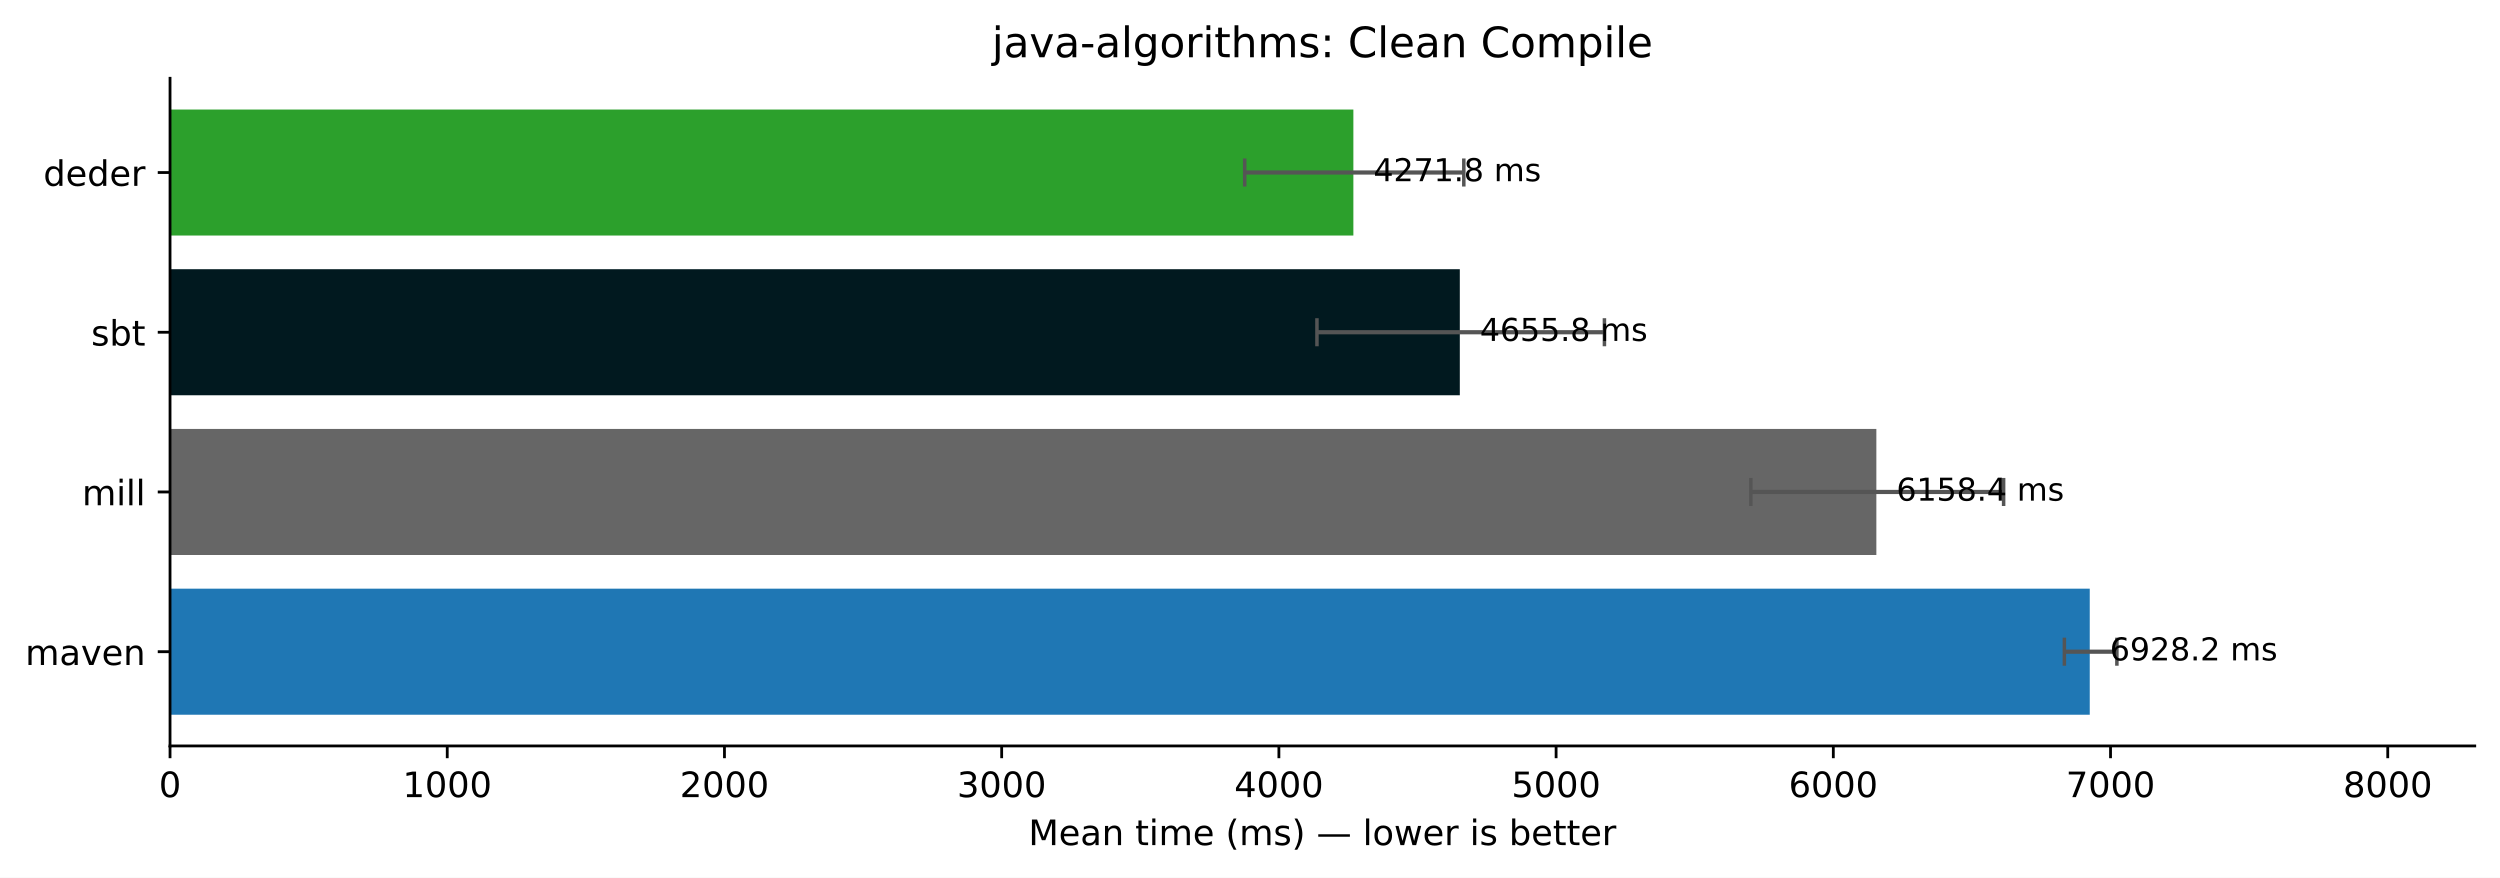
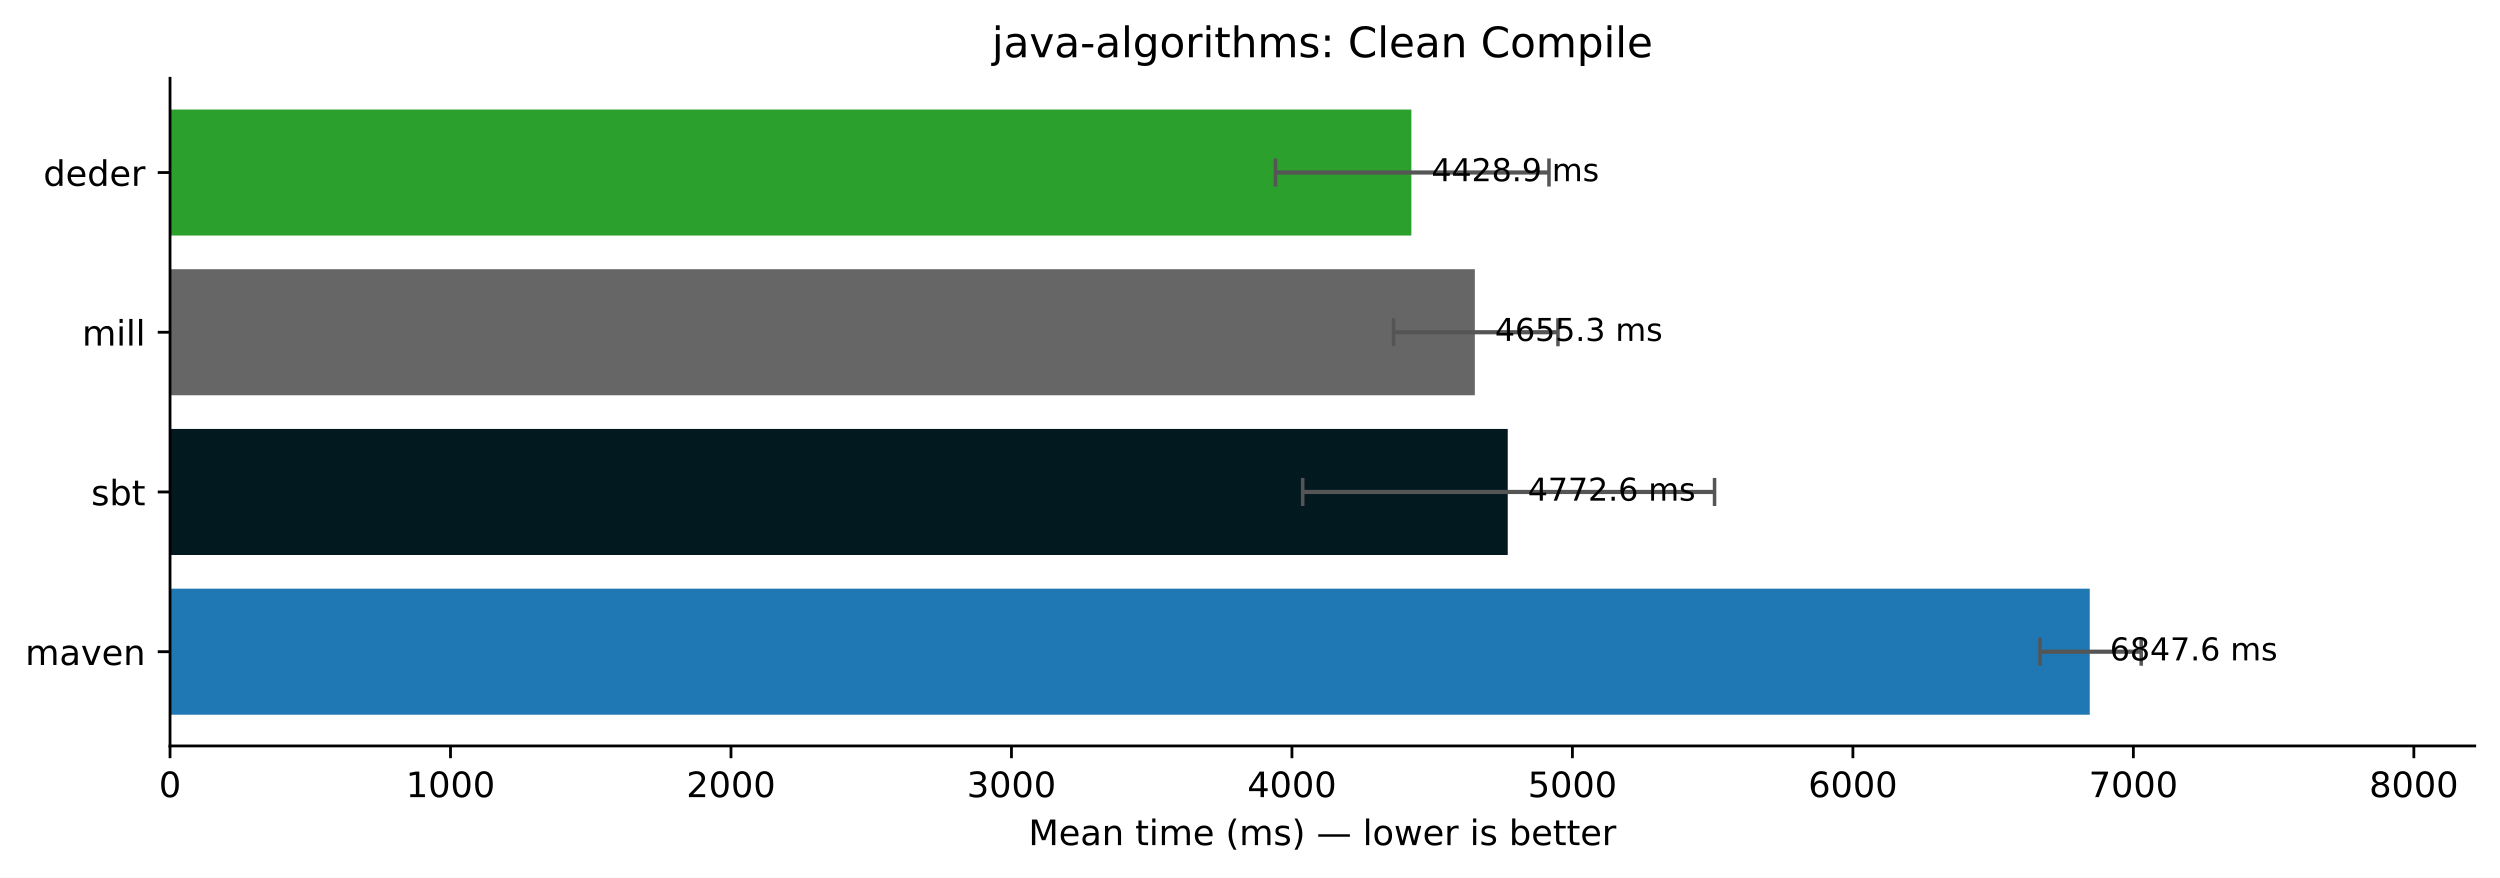
<svg xmlns="http://www.w3.org/2000/svg" xmlns:xlink="http://www.w3.org/1999/xlink" width="712.788pt" height="250.234pt" viewBox="0 0 712.788 250.234" version="1.1">
  <defs>
    <style type="text/css">*{stroke-linejoin: round; stroke-linecap: butt}</style>
  </defs>
  <g id="figure_1">
    <g id="patch_1">
      <path d="M 0 250.234  L 712.788 250.234  L 712.788 0  L 0 0  z " style="fill: #ffffff" />
    </g>
    <g id="axes_1">
      <g id="patch_2">
        <path d="M 48.478 212.678  L 705.588 212.678  L 705.588 22.318  L 48.478 22.318  z " style="fill: #ffffff" />
      </g>
      <g id="patch_3">
-         <path d="M 48.478 204.025  L 596.07 204.025  L 596.07 167.593  L 48.478 167.593  z " clip-path="url(#pa22b609c5b)" style="fill: #1f77b4; stroke: #ffffff; stroke-width: 0.5; stroke-linejoin: miter" />
+         <path d="M 48.478 204.025  L 596.07 204.025  L 596.07 167.593  L 48.478 167.593  z " clip-path="url(#p2ad911175c)" style="fill: #1f77b4; stroke: #ffffff; stroke-width: 0.5; stroke-linejoin: miter" />
      </g>
      <g id="patch_4">
-         <path d="M 48.478 158.485  L 535.228 158.485  L 535.228 122.052  L 48.478 122.052  z " clip-path="url(#pa22b609c5b)" style="fill: #666666; stroke: #ffffff; stroke-width: 0.5; stroke-linejoin: miter" />
+         <path d="M 48.478 158.485  L 430.131 158.485  L 430.131 122.052  L 48.478 122.052  z " clip-path="url(#p2ad911175c)" style="fill: #01191f; stroke: #ffffff; stroke-width: 0.5; stroke-linejoin: miter" />
      </g>
      <g id="patch_5">
-         <path d="M 48.478 112.944  L 416.465 112.944  L 416.465 76.512  L 48.478 76.512  z " clip-path="url(#pa22b609c5b)" style="fill: #01191f; stroke: #ffffff; stroke-width: 0.5; stroke-linejoin: miter" />
+         <path d="M 48.478 112.944  L 420.754 112.944  L 420.754 76.512  L 48.478 76.512  z " clip-path="url(#p2ad911175c)" style="fill: #666666; stroke: #ffffff; stroke-width: 0.5; stroke-linejoin: miter" />
      </g>
      <g id="patch_6">
-         <path d="M 48.478 67.403  L 386.116 67.403  L 386.116 30.971  L 48.478 30.971  z " clip-path="url(#pa22b609c5b)" style="fill: #2ca02c; stroke: #ffffff; stroke-width: 0.5; stroke-linejoin: miter" />
+         <path d="M 48.478 67.403  L 402.651 67.403  L 402.651 30.971  L 48.478 30.971  z " clip-path="url(#p2ad911175c)" style="fill: #2ca02c; stroke: #ffffff; stroke-width: 0.5; stroke-linejoin: miter" />
      </g>
      <g id="matplotlib.axis_1">
        <g id="xtick_1">
          <g id="line2d_1">
            <defs>
-               <path id="mae25817ad3" d="M 0 0  L 0 3.5  " style="stroke: #000000; stroke-width: 0.8" />
+               <path id="mafb161a034" d="M 0 0  L 0 3.5  " style="stroke: #000000; stroke-width: 0.8" />
            </defs>
            <g>
-               <use xlink:href="#mae25817ad3" x="48.478" y="212.678" style="stroke: #000000; stroke-width: 0.8" />
+               <use xlink:href="#mafb161a034" x="48.478" y="212.678" style="stroke: #000000; stroke-width: 0.8" />
            </g>
          </g>
          <g id="text_1">
            <g transform="translate(45.29688 227.2766) scale(0.1 -0.1)">
              <defs>
                <path id="DejaVuSans-30" d="M 2034 4250  Q 1547 4250 1301 3770  Q 1056 3291 1056 2328  Q 1056 1369 1301 889  Q 1547 409 2034 409  Q 2525 409 2770 889  Q 3016 1369 3016 2328  Q 3016 3291 2770 3770  Q 2525 4250 2034 4250  z M 2034 4750  Q 2819 4750 3233 4129  Q 3647 3509 3647 2328  Q 3647 1150 3233 529  Q 2819 -91 2034 -91  Q 1250 -91 836 529  Q 422 1150 422 2328  Q 422 3509 836 4129  Q 1250 4750 2034 4750  z " transform="scale(0.015625)" />
              </defs>
              <use xlink:href="#DejaVuSans-30" />
            </g>
          </g>
        </g>
        <g id="xtick_2">
          <g id="line2d_2">
            <g>
-               <use xlink:href="#mae25817ad3" x="127.516" y="212.678" style="stroke: #000000; stroke-width: 0.8" />
+               <use xlink:href="#mafb161a034" x="128.446" y="212.678" style="stroke: #000000; stroke-width: 0.8" />
            </g>
          </g>
          <g id="text_2">
-             <g transform="translate(114.7911 227.2766) scale(0.1 -0.1)">
+             <g transform="translate(115.7213 227.2766) scale(0.1 -0.1)">
              <defs>
                <path id="DejaVuSans-31" d="M 794 531  L 1825 531  L 1825 4091  L 703 3866  L 703 4441  L 1819 4666  L 2450 4666  L 2450 531  L 3481 531  L 3481 0  L 794 0  L 794 531  z " transform="scale(0.015625)" />
              </defs>
              <use xlink:href="#DejaVuSans-31" />
              <use xlink:href="#DejaVuSans-30" transform="translate(63.62305 0)" />
              <use xlink:href="#DejaVuSans-30" transform="translate(127.2461 0)" />
              <use xlink:href="#DejaVuSans-30" transform="translate(190.8691 0)" />
            </g>
          </g>
        </g>
        <g id="xtick_3">
          <g id="line2d_3">
            <g>
-               <use xlink:href="#mae25817ad3" x="206.554" y="212.678" style="stroke: #000000; stroke-width: 0.8" />
+               <use xlink:href="#mafb161a034" x="208.414" y="212.678" style="stroke: #000000; stroke-width: 0.8" />
            </g>
          </g>
          <g id="text_3">
-             <g transform="translate(193.8291 227.2766) scale(0.1 -0.1)">
+             <g transform="translate(195.6894 227.2766) scale(0.1 -0.1)">
              <defs>
                <path id="DejaVuSans-32" d="M 1228 531  L 3431 531  L 3431 0  L 469 0  L 469 531  Q 828 903 1448 1529  Q 2069 2156 2228 2338  Q 2531 2678 2651 2914  Q 2772 3150 2772 3378  Q 2772 3750 2511 3984  Q 2250 4219 1831 4219  Q 1534 4219 1204 4116  Q 875 4013 500 3803  L 500 4441  Q 881 4594 1212 4672  Q 1544 4750 1819 4750  Q 2544 4750 2975 4387  Q 3406 4025 3406 3419  Q 3406 3131 3298 2873  Q 3191 2616 2906 2266  Q 2828 2175 2409 1742  Q 1991 1309 1228 531  z " transform="scale(0.015625)" />
              </defs>
              <use xlink:href="#DejaVuSans-32" />
              <use xlink:href="#DejaVuSans-30" transform="translate(63.62305 0)" />
              <use xlink:href="#DejaVuSans-30" transform="translate(127.2461 0)" />
              <use xlink:href="#DejaVuSans-30" transform="translate(190.8691 0)" />
            </g>
          </g>
        </g>
        <g id="xtick_4">
          <g id="line2d_4">
            <g>
-               <use xlink:href="#mae25817ad3" x="285.592" y="212.678" style="stroke: #000000; stroke-width: 0.8" />
+               <use xlink:href="#mafb161a034" x="288.383" y="212.678" style="stroke: #000000; stroke-width: 0.8" />
            </g>
          </g>
          <g id="text_4">
-             <g transform="translate(272.8671 227.2766) scale(0.1 -0.1)">
+             <g transform="translate(275.6575 227.2766) scale(0.1 -0.1)">
              <defs>
                <path id="DejaVuSans-33" d="M 2597 2516  Q 3050 2419 3304 2112  Q 3559 1806 3559 1356  Q 3559 666 3084 287  Q 2609 -91 1734 -91  Q 1441 -91 1130 -33  Q 819 25 488 141  L 488 750  Q 750 597 1062 519  Q 1375 441 1716 441  Q 2309 441 2620 675  Q 2931 909 2931 1356  Q 2931 1769 2642 2001  Q 2353 2234 1838 2234  L 1294 2234  L 1294 2753  L 1863 2753  Q 2328 2753 2575 2939  Q 2822 3125 2822 3475  Q 2822 3834 2567 4026  Q 2313 4219 1838 4219  Q 1578 4219 1281 4162  Q 984 4106 628 3988  L 628 4550  Q 988 4650 1302 4700  Q 1616 4750 1894 4750  Q 2613 4750 3031 4423  Q 3450 4097 3450 3541  Q 3450 3153 3228 2886  Q 3006 2619 2597 2516  z " transform="scale(0.015625)" />
              </defs>
              <use xlink:href="#DejaVuSans-33" />
              <use xlink:href="#DejaVuSans-30" transform="translate(63.62305 0)" />
              <use xlink:href="#DejaVuSans-30" transform="translate(127.2461 0)" />
              <use xlink:href="#DejaVuSans-30" transform="translate(190.8691 0)" />
            </g>
          </g>
        </g>
        <g id="xtick_5">
          <g id="line2d_5">
            <g>
-               <use xlink:href="#mae25817ad3" x="364.63" y="212.678" style="stroke: #000000; stroke-width: 0.8" />
+               <use xlink:href="#mafb161a034" x="368.351" y="212.678" style="stroke: #000000; stroke-width: 0.8" />
            </g>
          </g>
          <g id="text_5">
-             <g transform="translate(351.905 227.2766) scale(0.1 -0.1)">
+             <g transform="translate(355.6257 227.2766) scale(0.1 -0.1)">
              <defs>
                <path id="DejaVuSans-34" d="M 2419 4116  L 825 1625  L 2419 1625  L 2419 4116  z M 2253 4666  L 3047 4666  L 3047 1625  L 3713 1625  L 3713 1100  L 3047 1100  L 3047 0  L 2419 0  L 2419 1100  L 313 1100  L 313 1709  L 2253 4666  z " transform="scale(0.015625)" />
              </defs>
              <use xlink:href="#DejaVuSans-34" />
              <use xlink:href="#DejaVuSans-30" transform="translate(63.62305 0)" />
              <use xlink:href="#DejaVuSans-30" transform="translate(127.2461 0)" />
              <use xlink:href="#DejaVuSans-30" transform="translate(190.8691 0)" />
            </g>
          </g>
        </g>
        <g id="xtick_6">
          <g id="line2d_6">
            <g>
-               <use xlink:href="#mae25817ad3" x="443.668" y="212.678" style="stroke: #000000; stroke-width: 0.8" />
+               <use xlink:href="#mafb161a034" x="448.319" y="212.678" style="stroke: #000000; stroke-width: 0.8" />
            </g>
          </g>
          <g id="text_6">
-             <g transform="translate(430.943 227.2766) scale(0.1 -0.1)">
+             <g transform="translate(435.5938 227.2766) scale(0.1 -0.1)">
              <defs>
                <path id="DejaVuSans-35" d="M 691 4666  L 3169 4666  L 3169 4134  L 1269 4134  L 1269 2991  Q 1406 3038 1543 3061  Q 1681 3084 1819 3084  Q 2600 3084 3056 2656  Q 3513 2228 3513 1497  Q 3513 744 3044 326  Q 2575 -91 1722 -91  Q 1428 -91 1123 -41  Q 819 9 494 109  L 494 744  Q 775 591 1075 516  Q 1375 441 1709 441  Q 2250 441 2565 725  Q 2881 1009 2881 1497  Q 2881 1984 2565 2268  Q 2250 2553 1709 2553  Q 1456 2553 1204 2497  Q 953 2441 691 2322  L 691 4666  z " transform="scale(0.015625)" />
              </defs>
              <use xlink:href="#DejaVuSans-35" />
              <use xlink:href="#DejaVuSans-30" transform="translate(63.62305 0)" />
              <use xlink:href="#DejaVuSans-30" transform="translate(127.2461 0)" />
              <use xlink:href="#DejaVuSans-30" transform="translate(190.8691 0)" />
            </g>
          </g>
        </g>
        <g id="xtick_7">
          <g id="line2d_7">
            <g>
-               <use xlink:href="#mae25817ad3" x="522.706" y="212.678" style="stroke: #000000; stroke-width: 0.8" />
+               <use xlink:href="#mafb161a034" x="528.287" y="212.678" style="stroke: #000000; stroke-width: 0.8" />
            </g>
          </g>
          <g id="text_7">
-             <g transform="translate(509.981 227.2766) scale(0.1 -0.1)">
+             <g transform="translate(515.562 227.2766) scale(0.1 -0.1)">
              <defs>
                <path id="DejaVuSans-36" d="M 2113 2584  Q 1688 2584 1439 2293  Q 1191 2003 1191 1497  Q 1191 994 1439 701  Q 1688 409 2113 409  Q 2538 409 2786 701  Q 3034 994 3034 1497  Q 3034 2003 2786 2293  Q 2538 2584 2113 2584  z M 3366 4563  L 3366 3988  Q 3128 4100 2886 4159  Q 2644 4219 2406 4219  Q 1781 4219 1451 3797  Q 1122 3375 1075 2522  Q 1259 2794 1537 2939  Q 1816 3084 2150 3084  Q 2853 3084 3261 2657  Q 3669 2231 3669 1497  Q 3669 778 3244 343  Q 2819 -91 2113 -91  Q 1303 -91 875 529  Q 447 1150 447 2328  Q 447 3434 972 4092  Q 1497 4750 2381 4750  Q 2619 4750 2861 4703  Q 3103 4656 3366 4563  z " transform="scale(0.015625)" />
              </defs>
              <use xlink:href="#DejaVuSans-36" />
              <use xlink:href="#DejaVuSans-30" transform="translate(63.62305 0)" />
              <use xlink:href="#DejaVuSans-30" transform="translate(127.2461 0)" />
              <use xlink:href="#DejaVuSans-30" transform="translate(190.8691 0)" />
            </g>
          </g>
        </g>
        <g id="xtick_8">
          <g id="line2d_8">
            <g>
-               <use xlink:href="#mae25817ad3" x="601.744" y="212.678" style="stroke: #000000; stroke-width: 0.8" />
+               <use xlink:href="#mafb161a034" x="608.255" y="212.678" style="stroke: #000000; stroke-width: 0.8" />
            </g>
          </g>
          <g id="text_8">
-             <g transform="translate(589.019 227.2766) scale(0.1 -0.1)">
+             <g transform="translate(595.5301 227.2766) scale(0.1 -0.1)">
              <defs>
                <path id="DejaVuSans-37" d="M 525 4666  L 3525 4666  L 3525 4397  L 1831 0  L 1172 0  L 2766 4134  L 525 4134  L 525 4666  z " transform="scale(0.015625)" />
              </defs>
              <use xlink:href="#DejaVuSans-37" />
              <use xlink:href="#DejaVuSans-30" transform="translate(63.62305 0)" />
              <use xlink:href="#DejaVuSans-30" transform="translate(127.2461 0)" />
              <use xlink:href="#DejaVuSans-30" transform="translate(190.8691 0)" />
            </g>
          </g>
        </g>
        <g id="xtick_9">
          <g id="line2d_9">
            <g>
-               <use xlink:href="#mae25817ad3" x="680.782" y="212.678" style="stroke: #000000; stroke-width: 0.8" />
+               <use xlink:href="#mafb161a034" x="688.223" y="212.678" style="stroke: #000000; stroke-width: 0.8" />
            </g>
          </g>
          <g id="text_9">
-             <g transform="translate(668.057 227.2766) scale(0.1 -0.1)">
+             <g transform="translate(675.4983 227.2766) scale(0.1 -0.1)">
              <defs>
                <path id="DejaVuSans-38" d="M 2034 2216  Q 1584 2216 1326 1975  Q 1069 1734 1069 1313  Q 1069 891 1326 650  Q 1584 409 2034 409  Q 2484 409 2743 651  Q 3003 894 3003 1313  Q 3003 1734 2745 1975  Q 2488 2216 2034 2216  z M 1403 2484  Q 997 2584 770 2862  Q 544 3141 544 3541  Q 544 4100 942 4425  Q 1341 4750 2034 4750  Q 2731 4750 3128 4425  Q 3525 4100 3525 3541  Q 3525 3141 3298 2862  Q 3072 2584 2669 2484  Q 3125 2378 3379 2068  Q 3634 1759 3634 1313  Q 3634 634 3220 271  Q 2806 -91 2034 -91  Q 1263 -91 848 271  Q 434 634 434 1313  Q 434 1759 690 2068  Q 947 2378 1403 2484  z M 1172 3481  Q 1172 3119 1398 2916  Q 1625 2713 2034 2713  Q 2441 2713 2670 2916  Q 2900 3119 2900 3481  Q 2900 3844 2670 4047  Q 2441 4250 2034 4250  Q 1625 4250 1398 4047  Q 1172 3844 1172 3481  z " transform="scale(0.015625)" />
              </defs>
              <use xlink:href="#DejaVuSans-38" />
              <use xlink:href="#DejaVuSans-30" transform="translate(63.62305 0)" />
              <use xlink:href="#DejaVuSans-30" transform="translate(127.2461 0)" />
              <use xlink:href="#DejaVuSans-30" transform="translate(190.8691 0)" />
            </g>
          </g>
        </g>
        <g id="text_10">
          <g transform="translate(293.2362 240.9547) scale(0.1 -0.1)">
            <defs>
              <path id="DejaVuSans-4d" d="M 628 4666  L 1569 4666  L 2759 1491  L 3956 4666  L 4897 4666  L 4897 0  L 4281 0  L 4281 4097  L 3078 897  L 2444 897  L 1241 4097  L 1241 0  L 628 0  L 628 4666  z " transform="scale(0.015625)" />
              <path id="DejaVuSans-65" d="M 3597 1894  L 3597 1613  L 953 1613  Q 991 1019 1311 708  Q 1631 397 2203 397  Q 2534 397 2845 478  Q 3156 559 3463 722  L 3463 178  Q 3153 47 2828 -22  Q 2503 -91 2169 -91  Q 1331 -91 842 396  Q 353 884 353 1716  Q 353 2575 817 3079  Q 1281 3584 2069 3584  Q 2775 3584 3186 3129  Q 3597 2675 3597 1894  z M 3022 2063  Q 3016 2534 2758 2815  Q 2500 3097 2075 3097  Q 1594 3097 1305 2825  Q 1016 2553 972 2059  L 3022 2063  z " transform="scale(0.015625)" />
              <path id="DejaVuSans-61" d="M 2194 1759  Q 1497 1759 1228 1600  Q 959 1441 959 1056  Q 959 750 1161 570  Q 1363 391 1709 391  Q 2188 391 2477 730  Q 2766 1069 2766 1631  L 2766 1759  L 2194 1759  z M 3341 1997  L 3341 0  L 2766 0  L 2766 531  Q 2569 213 2275 61  Q 1981 -91 1556 -91  Q 1019 -91 701 211  Q 384 513 384 1019  Q 384 1609 779 1909  Q 1175 2209 1959 2209  L 2766 2209  L 2766 2266  Q 2766 2663 2505 2880  Q 2244 3097 1772 3097  Q 1472 3097 1187 3025  Q 903 2953 641 2809  L 641 3341  Q 956 3463 1253 3523  Q 1550 3584 1831 3584  Q 2591 3584 2966 3190  Q 3341 2797 3341 1997  z " transform="scale(0.015625)" />
              <path id="DejaVuSans-6e" d="M 3513 2113  L 3513 0  L 2938 0  L 2938 2094  Q 2938 2591 2744 2837  Q 2550 3084 2163 3084  Q 1697 3084 1428 2787  Q 1159 2491 1159 1978  L 1159 0  L 581 0  L 581 3500  L 1159 3500  L 1159 2956  Q 1366 3272 1645 3428  Q 1925 3584 2291 3584  Q 2894 3584 3203 3211  Q 3513 2838 3513 2113  z " transform="scale(0.015625)" />
              <path id="DejaVuSans-20" transform="scale(0.015625)" />
              <path id="DejaVuSans-74" d="M 1172 4494  L 1172 3500  L 2356 3500  L 2356 3053  L 1172 3053  L 1172 1153  Q 1172 725 1289 603  Q 1406 481 1766 481  L 2356 481  L 2356 0  L 1766 0  Q 1100 0 847 248  Q 594 497 594 1153  L 594 3053  L 172 3053  L 172 3500  L 594 3500  L 594 4494  L 1172 4494  z " transform="scale(0.015625)" />
              <path id="DejaVuSans-69" d="M 603 3500  L 1178 3500  L 1178 0  L 603 0  L 603 3500  z M 603 4863  L 1178 4863  L 1178 4134  L 603 4134  L 603 4863  z " transform="scale(0.015625)" />
              <path id="DejaVuSans-6d" d="M 3328 2828  Q 3544 3216 3844 3400  Q 4144 3584 4550 3584  Q 5097 3584 5394 3201  Q 5691 2819 5691 2113  L 5691 0  L 5113 0  L 5113 2094  Q 5113 2597 4934 2840  Q 4756 3084 4391 3084  Q 3944 3084 3684 2787  Q 3425 2491 3425 1978  L 3425 0  L 2847 0  L 2847 2094  Q 2847 2600 2669 2842  Q 2491 3084 2119 3084  Q 1678 3084 1418 2786  Q 1159 2488 1159 1978  L 1159 0  L 581 0  L 581 3500  L 1159 3500  L 1159 2956  Q 1356 3278 1631 3431  Q 1906 3584 2284 3584  Q 2666 3584 2933 3390  Q 3200 3197 3328 2828  z " transform="scale(0.015625)" />
              <path id="DejaVuSans-28" d="M 1984 4856  Q 1566 4138 1362 3434  Q 1159 2731 1159 2009  Q 1159 1288 1364 580  Q 1569 -128 1984 -844  L 1484 -844  Q 1016 -109 783 600  Q 550 1309 550 2009  Q 550 2706 781 3412  Q 1013 4119 1484 4856  L 1984 4856  z " transform="scale(0.015625)" />
              <path id="DejaVuSans-73" d="M 2834 3397  L 2834 2853  Q 2591 2978 2328 3040  Q 2066 3103 1784 3103  Q 1356 3103 1142 2972  Q 928 2841 928 2578  Q 928 2378 1081 2264  Q 1234 2150 1697 2047  L 1894 2003  Q 2506 1872 2764 1633  Q 3022 1394 3022 966  Q 3022 478 2636 193  Q 2250 -91 1575 -91  Q 1294 -91 989 -36  Q 684 19 347 128  L 347 722  Q 666 556 975 473  Q 1284 391 1588 391  Q 1994 391 2212 530  Q 2431 669 2431 922  Q 2431 1156 2273 1281  Q 2116 1406 1581 1522  L 1381 1569  Q 847 1681 609 1914  Q 372 2147 372 2553  Q 372 3047 722 3315  Q 1072 3584 1716 3584  Q 2034 3584 2315 3537  Q 2597 3491 2834 3397  z " transform="scale(0.015625)" />
              <path id="DejaVuSans-29" d="M 513 4856  L 1013 4856  Q 1481 4119 1714 3412  Q 1947 2706 1947 2009  Q 1947 1309 1714 600  Q 1481 -109 1013 -844  L 513 -844  Q 928 -128 1133 580  Q 1338 1288 1338 2009  Q 1338 2731 1133 3434  Q 928 4138 513 4856  z " transform="scale(0.015625)" />
              <path id="DejaVuSans-2014" d="M 313 1978  L 6088 1978  L 6088 1528  L 313 1528  L 313 1978  z " transform="scale(0.015625)" />
              <path id="DejaVuSans-6c" d="M 603 4863  L 1178 4863  L 1178 0  L 603 0  L 603 4863  z " transform="scale(0.015625)" />
              <path id="DejaVuSans-6f" d="M 1959 3097  Q 1497 3097 1228 2736  Q 959 2375 959 1747  Q 959 1119 1226 758  Q 1494 397 1959 397  Q 2419 397 2687 759  Q 2956 1122 2956 1747  Q 2956 2369 2687 2733  Q 2419 3097 1959 3097  z M 1959 3584  Q 2709 3584 3137 3096  Q 3566 2609 3566 1747  Q 3566 888 3137 398  Q 2709 -91 1959 -91  Q 1206 -91 779 398  Q 353 888 353 1747  Q 353 2609 779 3096  Q 1206 3584 1959 3584  z " transform="scale(0.015625)" />
              <path id="DejaVuSans-77" d="M 269 3500  L 844 3500  L 1563 769  L 2278 3500  L 2956 3500  L 3675 769  L 4391 3500  L 4966 3500  L 4050 0  L 3372 0  L 2619 2869  L 1863 0  L 1184 0  L 269 3500  z " transform="scale(0.015625)" />
              <path id="DejaVuSans-72" d="M 2631 2963  Q 2534 3019 2420 3045  Q 2306 3072 2169 3072  Q 1681 3072 1420 2755  Q 1159 2438 1159 1844  L 1159 0  L 581 0  L 581 3500  L 1159 3500  L 1159 2956  Q 1341 3275 1631 3429  Q 1922 3584 2338 3584  Q 2397 3584 2469 3576  Q 2541 3569 2628 3553  L 2631 2963  z " transform="scale(0.015625)" />
              <path id="DejaVuSans-62" d="M 3116 1747  Q 3116 2381 2855 2742  Q 2594 3103 2138 3103  Q 1681 3103 1420 2742  Q 1159 2381 1159 1747  Q 1159 1113 1420 752  Q 1681 391 2138 391  Q 2594 391 2855 752  Q 3116 1113 3116 1747  z M 1159 2969  Q 1341 3281 1617 3432  Q 1894 3584 2278 3584  Q 2916 3584 3314 3078  Q 3713 2572 3713 1747  Q 3713 922 3314 415  Q 2916 -91 2278 -91  Q 1894 -91 1617 61  Q 1341 213 1159 525  L 1159 0  L 581 0  L 581 4863  L 1159 4863  L 1159 2969  z " transform="scale(0.015625)" />
            </defs>
            <use xlink:href="#DejaVuSans-4d" />
            <use xlink:href="#DejaVuSans-65" transform="translate(86.2793 0)" />
            <use xlink:href="#DejaVuSans-61" transform="translate(147.8027 0)" />
            <use xlink:href="#DejaVuSans-6e" transform="translate(209.082 0)" />
            <use xlink:href="#DejaVuSans-20" transform="translate(272.4609 0)" />
            <use xlink:href="#DejaVuSans-74" transform="translate(304.248 0)" />
            <use xlink:href="#DejaVuSans-69" transform="translate(343.457 0)" />
            <use xlink:href="#DejaVuSans-6d" transform="translate(371.2402 0)" />
            <use xlink:href="#DejaVuSans-65" transform="translate(468.6523 0)" />
            <use xlink:href="#DejaVuSans-20" transform="translate(530.1758 0)" />
            <use xlink:href="#DejaVuSans-28" transform="translate(561.9629 0)" />
            <use xlink:href="#DejaVuSans-6d" transform="translate(600.9766 0)" />
            <use xlink:href="#DejaVuSans-73" transform="translate(698.3887 0)" />
            <use xlink:href="#DejaVuSans-29" transform="translate(750.4883 0)" />
            <use xlink:href="#DejaVuSans-20" transform="translate(789.502 0)" />
            <use xlink:href="#DejaVuSans-2014" transform="translate(821.2891 0)" />
            <use xlink:href="#DejaVuSans-20" transform="translate(921.2891 0)" />
            <use xlink:href="#DejaVuSans-6c" transform="translate(953.0762 0)" />
            <use xlink:href="#DejaVuSans-6f" transform="translate(980.8594 0)" />
            <use xlink:href="#DejaVuSans-77" transform="translate(1042.041 0)" />
            <use xlink:href="#DejaVuSans-65" transform="translate(1123.828 0)" />
            <use xlink:href="#DejaVuSans-72" transform="translate(1185.352 0)" />
            <use xlink:href="#DejaVuSans-20" transform="translate(1226.465 0)" />
            <use xlink:href="#DejaVuSans-69" transform="translate(1258.252 0)" />
            <use xlink:href="#DejaVuSans-73" transform="translate(1286.035 0)" />
            <use xlink:href="#DejaVuSans-20" transform="translate(1338.135 0)" />
            <use xlink:href="#DejaVuSans-62" transform="translate(1369.922 0)" />
            <use xlink:href="#DejaVuSans-65" transform="translate(1433.398 0)" />
            <use xlink:href="#DejaVuSans-74" transform="translate(1494.922 0)" />
            <use xlink:href="#DejaVuSans-74" transform="translate(1534.131 0)" />
            <use xlink:href="#DejaVuSans-65" transform="translate(1573.34 0)" />
            <use xlink:href="#DejaVuSans-72" transform="translate(1634.863 0)" />
          </g>
        </g>
      </g>
      <g id="matplotlib.axis_2">
        <g id="ytick_1">
          <g id="line2d_10">
            <defs>
-               <path id="m505c311926" d="M 0 0  L -3.5 0  " style="stroke: #000000; stroke-width: 0.8" />
+               <path id="m8e14755477" d="M 0 0  L -3.5 0  " style="stroke: #000000; stroke-width: 0.8" />
            </defs>
            <g>
-               <use xlink:href="#m505c311926" x="48.478" y="185.809" style="stroke: #000000; stroke-width: 0.8" />
+               <use xlink:href="#m8e14755477" x="48.478" y="185.809" style="stroke: #000000; stroke-width: 0.8" />
            </g>
          </g>
          <g id="text_11">
            <g transform="translate(7.2 189.6083) scale(0.1 -0.1)">
              <defs>
                <path id="DejaVuSans-76" d="M 191 3500  L 800 3500  L 1894 563  L 2988 3500  L 3597 3500  L 2284 0  L 1503 0  L 191 3500  z " transform="scale(0.015625)" />
              </defs>
              <use xlink:href="#DejaVuSans-6d" />
              <use xlink:href="#DejaVuSans-61" transform="translate(97.41211 0)" />
              <use xlink:href="#DejaVuSans-76" transform="translate(158.6914 0)" />
              <use xlink:href="#DejaVuSans-65" transform="translate(217.8711 0)" />
              <use xlink:href="#DejaVuSans-6e" transform="translate(279.3945 0)" />
            </g>
          </g>
        </g>
        <g id="ytick_2">
          <g id="line2d_11">
            <g>
-               <use xlink:href="#m505c311926" x="48.478" y="140.268" style="stroke: #000000; stroke-width: 0.8" />
+               <use xlink:href="#m8e14755477" x="48.478" y="140.268" style="stroke: #000000; stroke-width: 0.8" />
            </g>
          </g>
          <g id="text_12">
-             <g transform="translate(23.40312 144.0677) scale(0.1 -0.1)">
+             <g transform="translate(26 144.0677) scale(0.1 -0.1)">
+               <use xlink:href="#DejaVuSans-73" />
+               <use xlink:href="#DejaVuSans-62" transform="translate(52.09961 0)" />
+               <use xlink:href="#DejaVuSans-74" transform="translate(115.5762 0)" />
+             </g>
+           </g>
+         </g>
+         <g id="ytick_3">
+           <g id="line2d_12">
+             <g>
+               <use xlink:href="#m8e14755477" x="48.478" y="94.728" style="stroke: #000000; stroke-width: 0.8" />
+             </g>
+           </g>
+           <g id="text_13">
+             <g transform="translate(23.40312 98.52701) scale(0.1 -0.1)">
              <use xlink:href="#DejaVuSans-6d" />
              <use xlink:href="#DejaVuSans-69" transform="translate(97.41211 0)" />
              <use xlink:href="#DejaVuSans-6c" transform="translate(125.1953 0)" />
              <use xlink:href="#DejaVuSans-6c" transform="translate(152.9785 0)" />
            </g>
          </g>
        </g>
-         <g id="ytick_3">
-           <g id="line2d_12">
-             <g>
-               <use xlink:href="#m505c311926" x="48.478" y="94.728" style="stroke: #000000; stroke-width: 0.8" />
-             </g>
-           </g>
-           <g id="text_13">
-             <g transform="translate(26 98.52701) scale(0.1 -0.1)">
-               <use xlink:href="#DejaVuSans-73" />
-               <use xlink:href="#DejaVuSans-62" transform="translate(52.09961 0)" />
-               <use xlink:href="#DejaVuSans-74" transform="translate(115.5762 0)" />
-             </g>
-           </g>
-         </g>
        <g id="ytick_4">
          <g id="line2d_13">
            <g>
-               <use xlink:href="#m505c311926" x="48.478" y="49.187" style="stroke: #000000; stroke-width: 0.8" />
+               <use xlink:href="#m8e14755477" x="48.478" y="49.187" style="stroke: #000000; stroke-width: 0.8" />
            </g>
          </g>
          <g id="text_14">
            <g transform="translate(12.36406 52.98634) scale(0.1 -0.1)">
              <defs>
                <path id="DejaVuSans-64" d="M 2906 2969  L 2906 4863  L 3481 4863  L 3481 0  L 2906 0  L 2906 525  Q 2725 213 2448 61  Q 2172 -91 1784 -91  Q 1150 -91 751 415  Q 353 922 353 1747  Q 353 2572 751 3078  Q 1150 3584 1784 3584  Q 2172 3584 2448 3432  Q 2725 3281 2906 2969  z M 947 1747  Q 947 1113 1208 752  Q 1469 391 1925 391  Q 2381 391 2643 752  Q 2906 1113 2906 1747  Q 2906 2381 2643 2742  Q 2381 3103 1925 3103  Q 1469 3103 1208 2742  Q 947 2381 947 1747  z " transform="scale(0.015625)" />
              </defs>
              <use xlink:href="#DejaVuSans-64" />
              <use xlink:href="#DejaVuSans-65" transform="translate(63.47656 0)" />
              <use xlink:href="#DejaVuSans-64" transform="translate(125 0)" />
              <use xlink:href="#DejaVuSans-65" transform="translate(188.4766 0)" />
              <use xlink:href="#DejaVuSans-72" transform="translate(250 0)" />
            </g>
          </g>
        </g>
      </g>
      <g id="LineCollection_1">
-         <path d="M 588.584 185.809  L 603.556 185.809  " clip-path="url(#pa22b609c5b)" style="fill: none; stroke: #555555; stroke-width: 1.2" />
-         <path d="M 499.193 140.268  L 571.263 140.268  " clip-path="url(#pa22b609c5b)" style="fill: none; stroke: #555555; stroke-width: 1.2" />
-         <path d="M 375.485 94.728  L 457.446 94.728  " clip-path="url(#pa22b609c5b)" style="fill: none; stroke: #555555; stroke-width: 1.2" />
-         <path d="M 354.88 49.187  L 417.353 49.187  " clip-path="url(#pa22b609c5b)" style="fill: none; stroke: #555555; stroke-width: 1.2" />
+         <path d="M 581.646 185.809  L 610.493 185.809  " clip-path="url(#p2ad911175c)" style="fill: none; stroke: #555555; stroke-width: 1.2" />
+         <path d="M 371.419 140.268  L 488.843 140.268  " clip-path="url(#p2ad911175c)" style="fill: none; stroke: #555555; stroke-width: 1.2" />
+         <path d="M 397.312 94.728  L 444.196 94.728  " clip-path="url(#p2ad911175c)" style="fill: none; stroke: #555555; stroke-width: 1.2" />
+         <path d="M 363.665 49.187  L 441.637 49.187  " clip-path="url(#p2ad911175c)" style="fill: none; stroke: #555555; stroke-width: 1.2" />
      </g>
      <g id="line2d_14">
        <defs>
-           <path id="m6cead961d7" d="M 0 4  L 0 -4  " style="stroke: #555555" />
+           <path id="m2f1b533dcf" d="M 0 4  L 0 -4  " style="stroke: #555555" />
        </defs>
-         <g clip-path="url(#pa22b609c5b)">
-           <use xlink:href="#m6cead961d7" x="588.584" y="185.809" style="fill: #1f77b4; stroke: #555555" />
-           <use xlink:href="#m6cead961d7" x="499.193" y="140.268" style="fill: #1f77b4; stroke: #555555" />
-           <use xlink:href="#m6cead961d7" x="375.485" y="94.728" style="fill: #1f77b4; stroke: #555555" />
-           <use xlink:href="#m6cead961d7" x="354.88" y="49.187" style="fill: #1f77b4; stroke: #555555" />
+         <g clip-path="url(#p2ad911175c)">
+           <use xlink:href="#m2f1b533dcf" x="581.646" y="185.809" style="fill: #1f77b4; stroke: #555555" />
+           <use xlink:href="#m2f1b533dcf" x="371.419" y="140.268" style="fill: #1f77b4; stroke: #555555" />
+           <use xlink:href="#m2f1b533dcf" x="397.312" y="94.728" style="fill: #1f77b4; stroke: #555555" />
+           <use xlink:href="#m2f1b533dcf" x="363.665" y="49.187" style="fill: #1f77b4; stroke: #555555" />
        </g>
      </g>
      <g id="line2d_15">
-         <g clip-path="url(#pa22b609c5b)">
-           <use xlink:href="#m6cead961d7" x="603.556" y="185.809" style="fill: #1f77b4; stroke: #555555" />
-           <use xlink:href="#m6cead961d7" x="571.263" y="140.268" style="fill: #1f77b4; stroke: #555555" />
-           <use xlink:href="#m6cead961d7" x="457.446" y="94.728" style="fill: #1f77b4; stroke: #555555" />
-           <use xlink:href="#m6cead961d7" x="417.353" y="49.187" style="fill: #1f77b4; stroke: #555555" />
+         <g clip-path="url(#p2ad911175c)">
+           <use xlink:href="#m2f1b533dcf" x="610.493" y="185.809" style="fill: #1f77b4; stroke: #555555" />
+           <use xlink:href="#m2f1b533dcf" x="488.843" y="140.268" style="fill: #1f77b4; stroke: #555555" />
+           <use xlink:href="#m2f1b533dcf" x="444.196" y="94.728" style="fill: #1f77b4; stroke: #555555" />
+           <use xlink:href="#m2f1b533dcf" x="441.637" y="49.187" style="fill: #1f77b4; stroke: #555555" />
        </g>
      </g>
      <g id="patch_7">
        <path d="M 48.478 212.678  L 48.478 22.318  " style="fill: none; stroke: #000000; stroke-width: 0.8; stroke-linejoin: miter; stroke-linecap: square" />
      </g>
      <g id="patch_8">
        <path d="M 48.478 212.678  L 705.588 212.678  " style="fill: none; stroke: #000000; stroke-width: 0.8; stroke-linejoin: miter; stroke-linecap: square" />
      </g>
      <g id="text_15">
        <g transform="translate(601.5457 188.2926) scale(0.09 -0.09)">
          <defs>
-             <path id="DejaVuSans-39" d="M 703 97  L 703 672  Q 941 559 1184 500  Q 1428 441 1663 441  Q 2288 441 2617 861  Q 2947 1281 2994 2138  Q 2813 1869 2534 1725  Q 2256 1581 1919 1581  Q 1219 1581 811 2004  Q 403 2428 403 3163  Q 403 3881 828 4315  Q 1253 4750 1959 4750  Q 2769 4750 3195 4129  Q 3622 3509 3622 2328  Q 3622 1225 3098 567  Q 2575 -91 1691 -91  Q 1453 -91 1209 -44  Q 966 3 703 97  z M 1959 2075  Q 2384 2075 2632 2365  Q 2881 2656 2881 3163  Q 2881 3666 2632 3958  Q 2384 4250 1959 4250  Q 1534 4250 1286 3958  Q 1038 3666 1038 3163  Q 1038 2656 1286 2365  Q 1534 2075 1959 2075  z " transform="scale(0.015625)" />
            <path id="DejaVuSans-2e" d="M 684 794  L 1344 794  L 1344 0  L 684 0  L 684 794  z " transform="scale(0.015625)" />
          </defs>
          <use xlink:href="#DejaVuSans-36" />
-           <use xlink:href="#DejaVuSans-39" transform="translate(63.62305 0)" />
-           <use xlink:href="#DejaVuSans-32" transform="translate(127.2461 0)" />
-           <use xlink:href="#DejaVuSans-38" transform="translate(190.8691 0)" />
+           <use xlink:href="#DejaVuSans-38" transform="translate(63.62305 0)" />
+           <use xlink:href="#DejaVuSans-34" transform="translate(127.2461 0)" />
+           <use xlink:href="#DejaVuSans-37" transform="translate(190.8691 0)" />
          <use xlink:href="#DejaVuSans-2e" transform="translate(254.4922 0)" />
-           <use xlink:href="#DejaVuSans-32" transform="translate(286.2793 0)" />
+           <use xlink:href="#DejaVuSans-36" transform="translate(286.2793 0)" />
          <use xlink:href="#DejaVuSans-20" transform="translate(349.9023 0)" />
          <use xlink:href="#DejaVuSans-6d" transform="translate(381.6895 0)" />
          <use xlink:href="#DejaVuSans-73" transform="translate(479.1016 0)" />
        </g>
      </g>
      <g id="text_16">
-         <g transform="translate(540.704 142.7519) scale(0.09 -0.09)">
-           <use xlink:href="#DejaVuSans-36" />
-           <use xlink:href="#DejaVuSans-31" transform="translate(63.62305 0)" />
-           <use xlink:href="#DejaVuSans-35" transform="translate(127.2461 0)" />
-           <use xlink:href="#DejaVuSans-38" transform="translate(190.8691 0)" />
+         <g transform="translate(435.6072 142.7519) scale(0.09 -0.09)">
+           <use xlink:href="#DejaVuSans-34" />
+           <use xlink:href="#DejaVuSans-37" transform="translate(63.62305 0)" />
+           <use xlink:href="#DejaVuSans-37" transform="translate(127.2461 0)" />
+           <use xlink:href="#DejaVuSans-32" transform="translate(190.8691 0)" />
          <use xlink:href="#DejaVuSans-2e" transform="translate(254.4922 0)" />
-           <use xlink:href="#DejaVuSans-34" transform="translate(286.2793 0)" />
+           <use xlink:href="#DejaVuSans-36" transform="translate(286.2793 0)" />
          <use xlink:href="#DejaVuSans-20" transform="translate(349.9023 0)" />
          <use xlink:href="#DejaVuSans-6d" transform="translate(381.6895 0)" />
          <use xlink:href="#DejaVuSans-73" transform="translate(479.1016 0)" />
        </g>
      </g>
      <g id="text_17">
-         <g transform="translate(421.9413 97.21123) scale(0.09 -0.09)">
+         <g transform="translate(426.2296 97.21123) scale(0.09 -0.09)">
          <use xlink:href="#DejaVuSans-34" />
          <use xlink:href="#DejaVuSans-36" transform="translate(63.62305 0)" />
          <use xlink:href="#DejaVuSans-35" transform="translate(127.2461 0)" />
          <use xlink:href="#DejaVuSans-35" transform="translate(190.8691 0)" />
          <use xlink:href="#DejaVuSans-2e" transform="translate(254.4922 0)" />
-           <use xlink:href="#DejaVuSans-38" transform="translate(286.2793 0)" />
+           <use xlink:href="#DejaVuSans-33" transform="translate(286.2793 0)" />
          <use xlink:href="#DejaVuSans-20" transform="translate(349.9023 0)" />
          <use xlink:href="#DejaVuSans-6d" transform="translate(381.6895 0)" />
          <use xlink:href="#DejaVuSans-73" transform="translate(479.1016 0)" />
        </g>
      </g>
      <g id="text_18">
-         <g transform="translate(391.5921 51.67056) scale(0.09 -0.09)">
+         <g transform="translate(408.127 51.67056) scale(0.09 -0.09)">
+           <defs>
+             <path id="DejaVuSans-39" d="M 703 97  L 703 672  Q 941 559 1184 500  Q 1428 441 1663 441  Q 2288 441 2617 861  Q 2947 1281 2994 2138  Q 2813 1869 2534 1725  Q 2256 1581 1919 1581  Q 1219 1581 811 2004  Q 403 2428 403 3163  Q 403 3881 828 4315  Q 1253 4750 1959 4750  Q 2769 4750 3195 4129  Q 3622 3509 3622 2328  Q 3622 1225 3098 567  Q 2575 -91 1691 -91  Q 1453 -91 1209 -44  Q 966 3 703 97  z M 1959 2075  Q 2384 2075 2632 2365  Q 2881 2656 2881 3163  Q 2881 3666 2632 3958  Q 2384 4250 1959 4250  Q 1534 4250 1286 3958  Q 1038 3666 1038 3163  Q 1038 2656 1286 2365  Q 1534 2075 1959 2075  z " transform="scale(0.015625)" />
+           </defs>
          <use xlink:href="#DejaVuSans-34" />
-           <use xlink:href="#DejaVuSans-32" transform="translate(63.62305 0)" />
-           <use xlink:href="#DejaVuSans-37" transform="translate(127.2461 0)" />
-           <use xlink:href="#DejaVuSans-31" transform="translate(190.8691 0)" />
+           <use xlink:href="#DejaVuSans-34" transform="translate(63.62305 0)" />
+           <use xlink:href="#DejaVuSans-32" transform="translate(127.2461 0)" />
+           <use xlink:href="#DejaVuSans-38" transform="translate(190.8691 0)" />
          <use xlink:href="#DejaVuSans-2e" transform="translate(254.4922 0)" />
-           <use xlink:href="#DejaVuSans-38" transform="translate(286.2793 0)" />
+           <use xlink:href="#DejaVuSans-39" transform="translate(286.2793 0)" />
          <use xlink:href="#DejaVuSans-20" transform="translate(349.9023 0)" />
          <use xlink:href="#DejaVuSans-6d" transform="translate(381.6895 0)" />
          <use xlink:href="#DejaVuSans-73" transform="translate(479.1016 0)" />
        </g>
      </g>
      <g id="text_19">
        <g transform="translate(282.8116 16.31812) scale(0.12 -0.12)">
          <defs>
            <path id="DejaVuSans-6a" d="M 603 3500  L 1178 3500  L 1178 -63  Q 1178 -731 923 -1031  Q 669 -1331 103 -1331  L -116 -1331  L -116 -844  L 38 -844  Q 366 -844 484 -692  Q 603 -541 603 -63  L 603 3500  z M 603 4863  L 1178 4863  L 1178 4134  L 603 4134  L 603 4863  z " transform="scale(0.015625)" />
            <path id="DejaVuSans-2d" d="M 313 2009  L 1997 2009  L 1997 1497  L 313 1497  L 313 2009  z " transform="scale(0.015625)" />
            <path id="DejaVuSans-67" d="M 2906 1791  Q 2906 2416 2648 2759  Q 2391 3103 1925 3103  Q 1463 3103 1205 2759  Q 947 2416 947 1791  Q 947 1169 1205 825  Q 1463 481 1925 481  Q 2391 481 2648 825  Q 2906 1169 2906 1791  z M 3481 434  Q 3481 -459 3084 -895  Q 2688 -1331 1869 -1331  Q 1566 -1331 1297 -1286  Q 1028 -1241 775 -1147  L 775 -588  Q 1028 -725 1275 -790  Q 1522 -856 1778 -856  Q 2344 -856 2625 -561  Q 2906 -266 2906 331  L 2906 616  Q 2728 306 2450 153  Q 2172 0 1784 0  Q 1141 0 747 490  Q 353 981 353 1791  Q 353 2603 747 3093  Q 1141 3584 1784 3584  Q 2172 3584 2450 3431  Q 2728 3278 2906 2969  L 2906 3500  L 3481 3500  L 3481 434  z " transform="scale(0.015625)" />
            <path id="DejaVuSans-68" d="M 3513 2113  L 3513 0  L 2938 0  L 2938 2094  Q 2938 2591 2744 2837  Q 2550 3084 2163 3084  Q 1697 3084 1428 2787  Q 1159 2491 1159 1978  L 1159 0  L 581 0  L 581 4863  L 1159 4863  L 1159 2956  Q 1366 3272 1645 3428  Q 1925 3584 2291 3584  Q 2894 3584 3203 3211  Q 3513 2838 3513 2113  z " transform="scale(0.015625)" />
            <path id="DejaVuSans-3a" d="M 750 794  L 1409 794  L 1409 0  L 750 0  L 750 794  z M 750 3309  L 1409 3309  L 1409 2516  L 750 2516  L 750 3309  z " transform="scale(0.015625)" />
            <path id="DejaVuSans-43" d="M 4122 4306  L 4122 3641  Q 3803 3938 3442 4084  Q 3081 4231 2675 4231  Q 1875 4231 1450 3742  Q 1025 3253 1025 2328  Q 1025 1406 1450 917  Q 1875 428 2675 428  Q 3081 428 3442 575  Q 3803 722 4122 1019  L 4122 359  Q 3791 134 3420 21  Q 3050 -91 2638 -91  Q 1578 -91 968 557  Q 359 1206 359 2328  Q 359 3453 968 4101  Q 1578 4750 2638 4750  Q 3056 4750 3426 4639  Q 3797 4528 4122 4306  z " transform="scale(0.015625)" />
            <path id="DejaVuSans-70" d="M 1159 525  L 1159 -1331  L 581 -1331  L 581 3500  L 1159 3500  L 1159 2969  Q 1341 3281 1617 3432  Q 1894 3584 2278 3584  Q 2916 3584 3314 3078  Q 3713 2572 3713 1747  Q 3713 922 3314 415  Q 2916 -91 2278 -91  Q 1894 -91 1617 61  Q 1341 213 1159 525  z M 3116 1747  Q 3116 2381 2855 2742  Q 2594 3103 2138 3103  Q 1681 3103 1420 2742  Q 1159 2381 1159 1747  Q 1159 1113 1420 752  Q 1681 391 2138 391  Q 2594 391 2855 752  Q 3116 1113 3116 1747  z " transform="scale(0.015625)" />
          </defs>
          <use xlink:href="#DejaVuSans-6a" />
          <use xlink:href="#DejaVuSans-61" transform="translate(27.7832 0)" />
          <use xlink:href="#DejaVuSans-76" transform="translate(89.0625 0)" />
          <use xlink:href="#DejaVuSans-61" transform="translate(148.2422 0)" />
          <use xlink:href="#DejaVuSans-2d" transform="translate(209.5215 0)" />
          <use xlink:href="#DejaVuSans-61" transform="translate(245.6055 0)" />
          <use xlink:href="#DejaVuSans-6c" transform="translate(306.8848 0)" />
          <use xlink:href="#DejaVuSans-67" transform="translate(334.668 0)" />
          <use xlink:href="#DejaVuSans-6f" transform="translate(398.1445 0)" />
          <use xlink:href="#DejaVuSans-72" transform="translate(459.3262 0)" />
          <use xlink:href="#DejaVuSans-69" transform="translate(500.4395 0)" />
          <use xlink:href="#DejaVuSans-74" transform="translate(528.2227 0)" />
          <use xlink:href="#DejaVuSans-68" transform="translate(567.4316 0)" />
          <use xlink:href="#DejaVuSans-6d" transform="translate(630.8105 0)" />
          <use xlink:href="#DejaVuSans-73" transform="translate(728.2227 0)" />
          <use xlink:href="#DejaVuSans-3a" transform="translate(780.3223 0)" />
          <use xlink:href="#DejaVuSans-20" transform="translate(814.0137 0)" />
          <use xlink:href="#DejaVuSans-43" transform="translate(845.8008 0)" />
          <use xlink:href="#DejaVuSans-6c" transform="translate(915.625 0)" />
          <use xlink:href="#DejaVuSans-65" transform="translate(943.4082 0)" />
          <use xlink:href="#DejaVuSans-61" transform="translate(1004.932 0)" />
          <use xlink:href="#DejaVuSans-6e" transform="translate(1066.211 0)" />
          <use xlink:href="#DejaVuSans-20" transform="translate(1129.59 0)" />
          <use xlink:href="#DejaVuSans-43" transform="translate(1161.377 0)" />
          <use xlink:href="#DejaVuSans-6f" transform="translate(1231.201 0)" />
          <use xlink:href="#DejaVuSans-6d" transform="translate(1292.383 0)" />
          <use xlink:href="#DejaVuSans-70" transform="translate(1389.795 0)" />
          <use xlink:href="#DejaVuSans-69" transform="translate(1453.271 0)" />
          <use xlink:href="#DejaVuSans-6c" transform="translate(1481.055 0)" />
          <use xlink:href="#DejaVuSans-65" transform="translate(1508.838 0)" />
        </g>
      </g>
    </g>
  </g>
  <defs>
-     <clipPath id="pa22b609c5b">
+     <clipPath id="p2ad911175c">
      <rect x="48.478" y="22.318" width="657.11" height="190.36" />
    </clipPath>
  </defs>
</svg>
